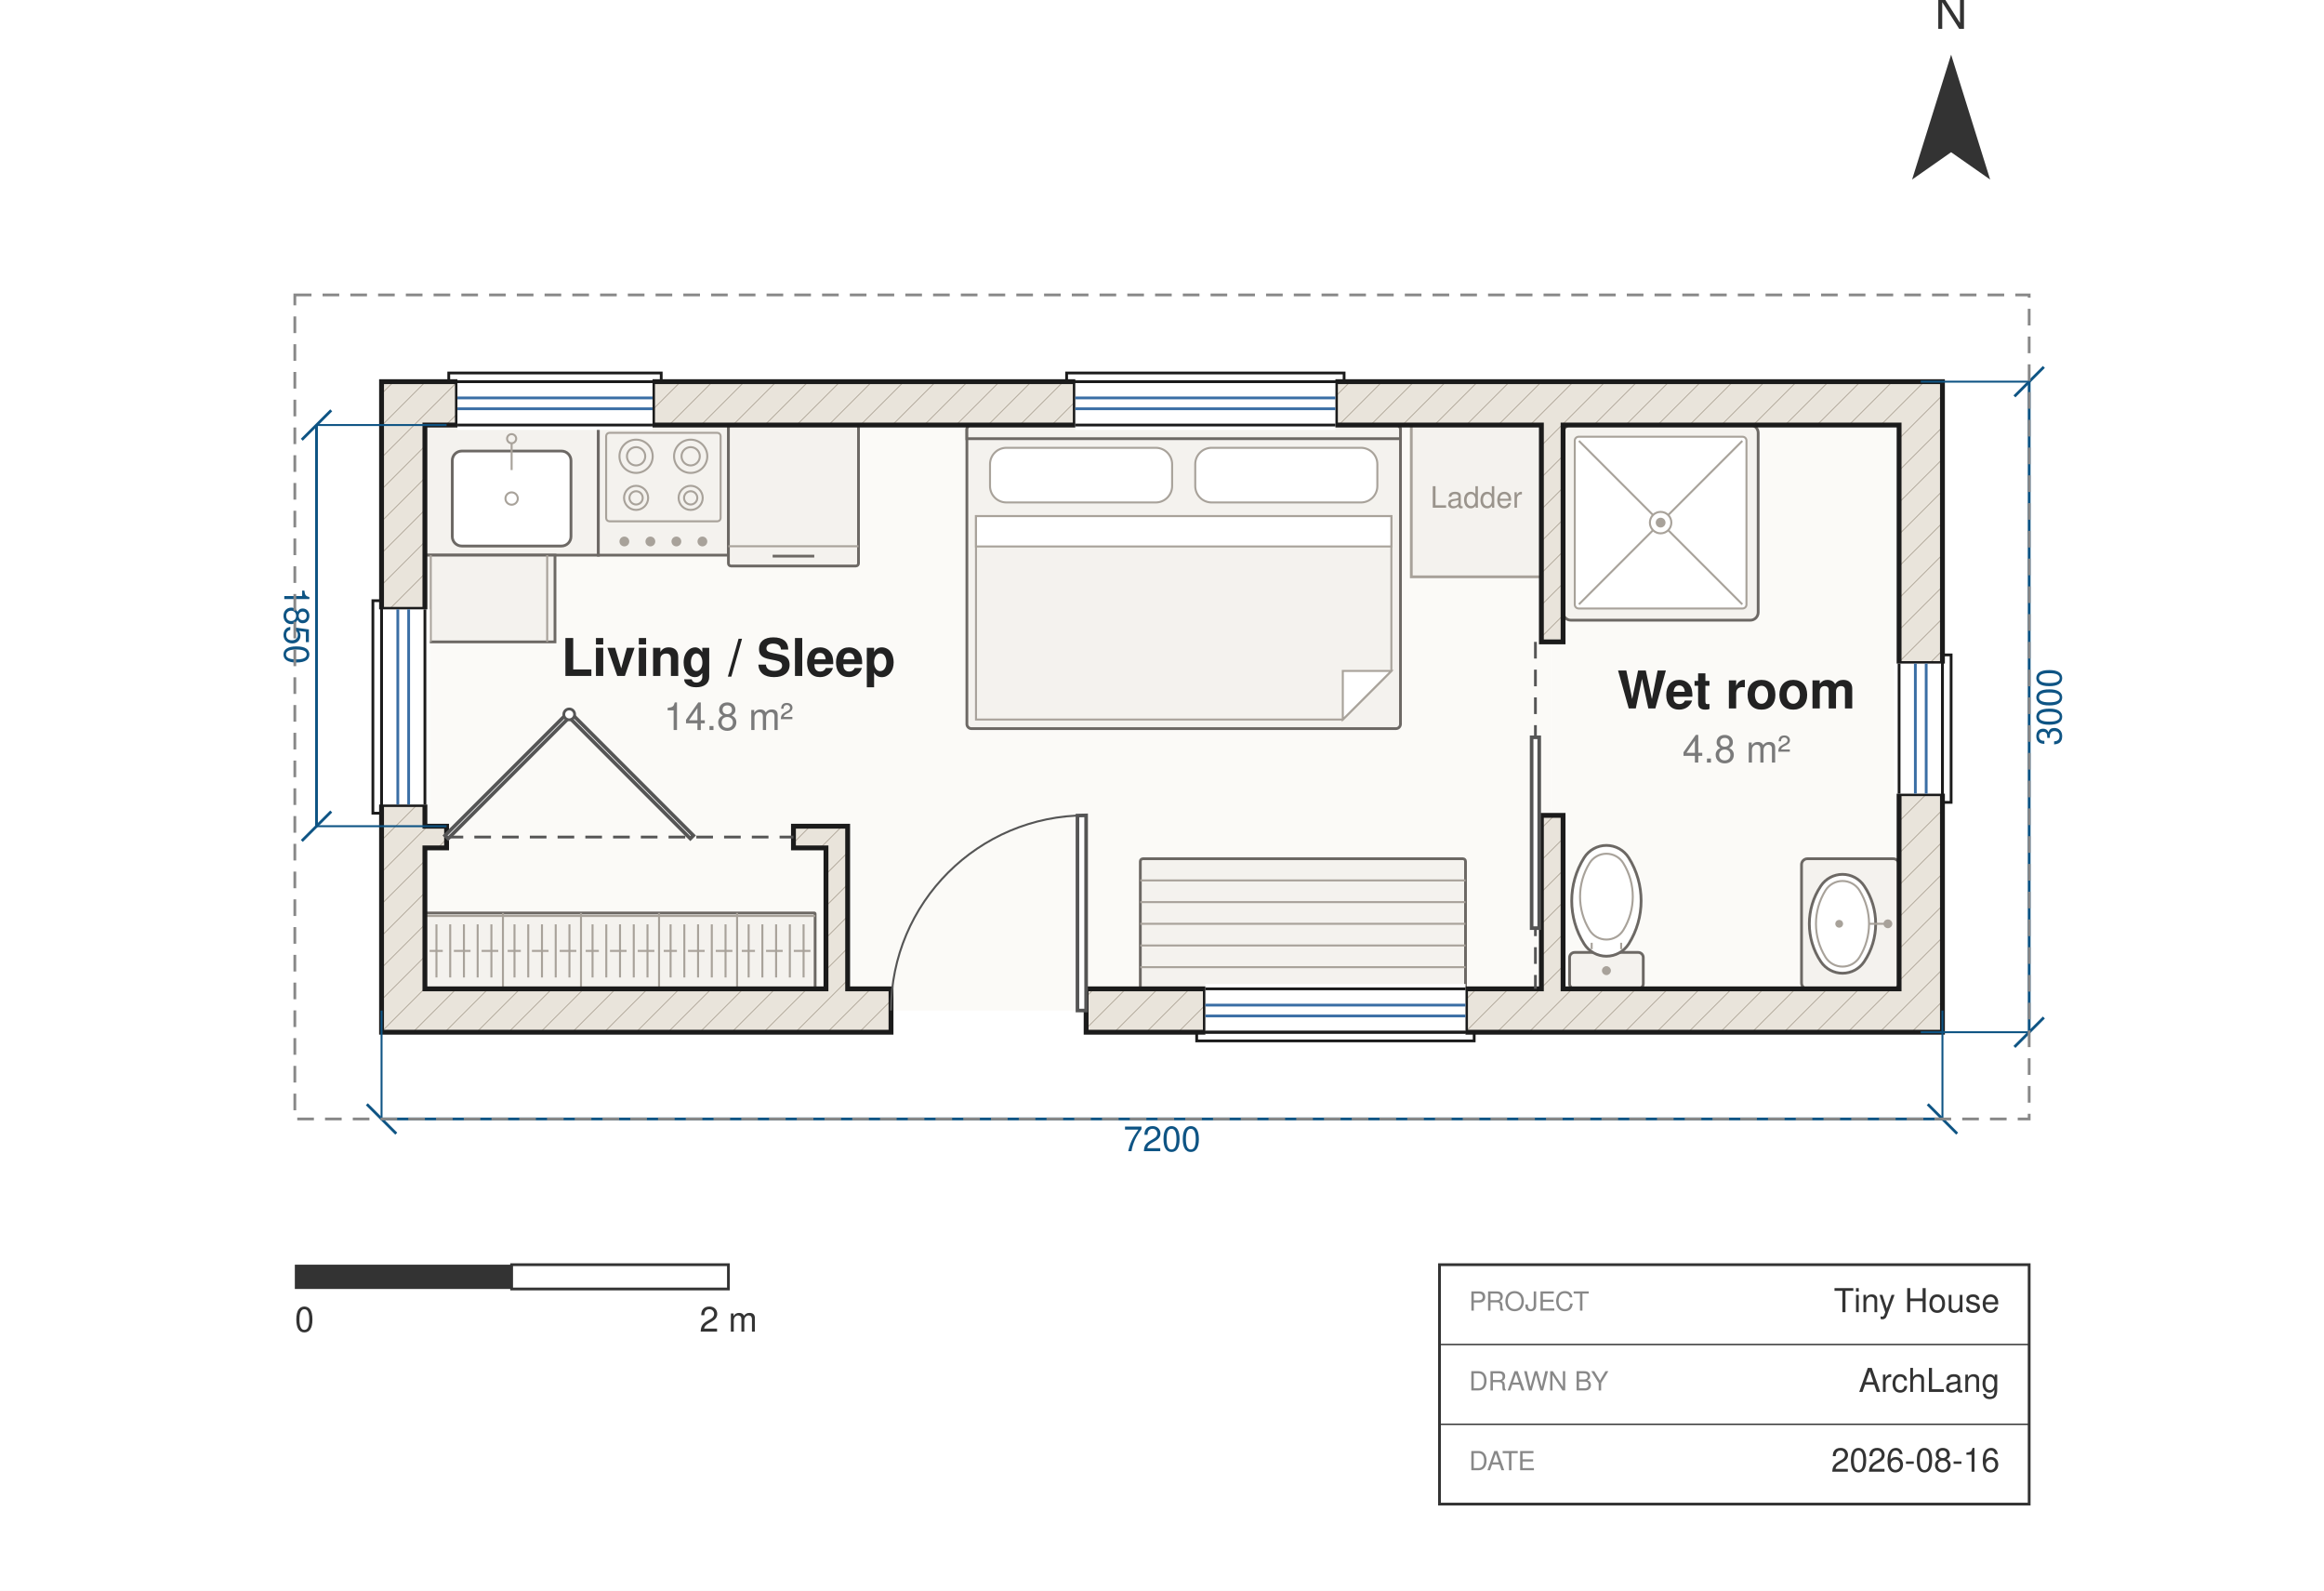
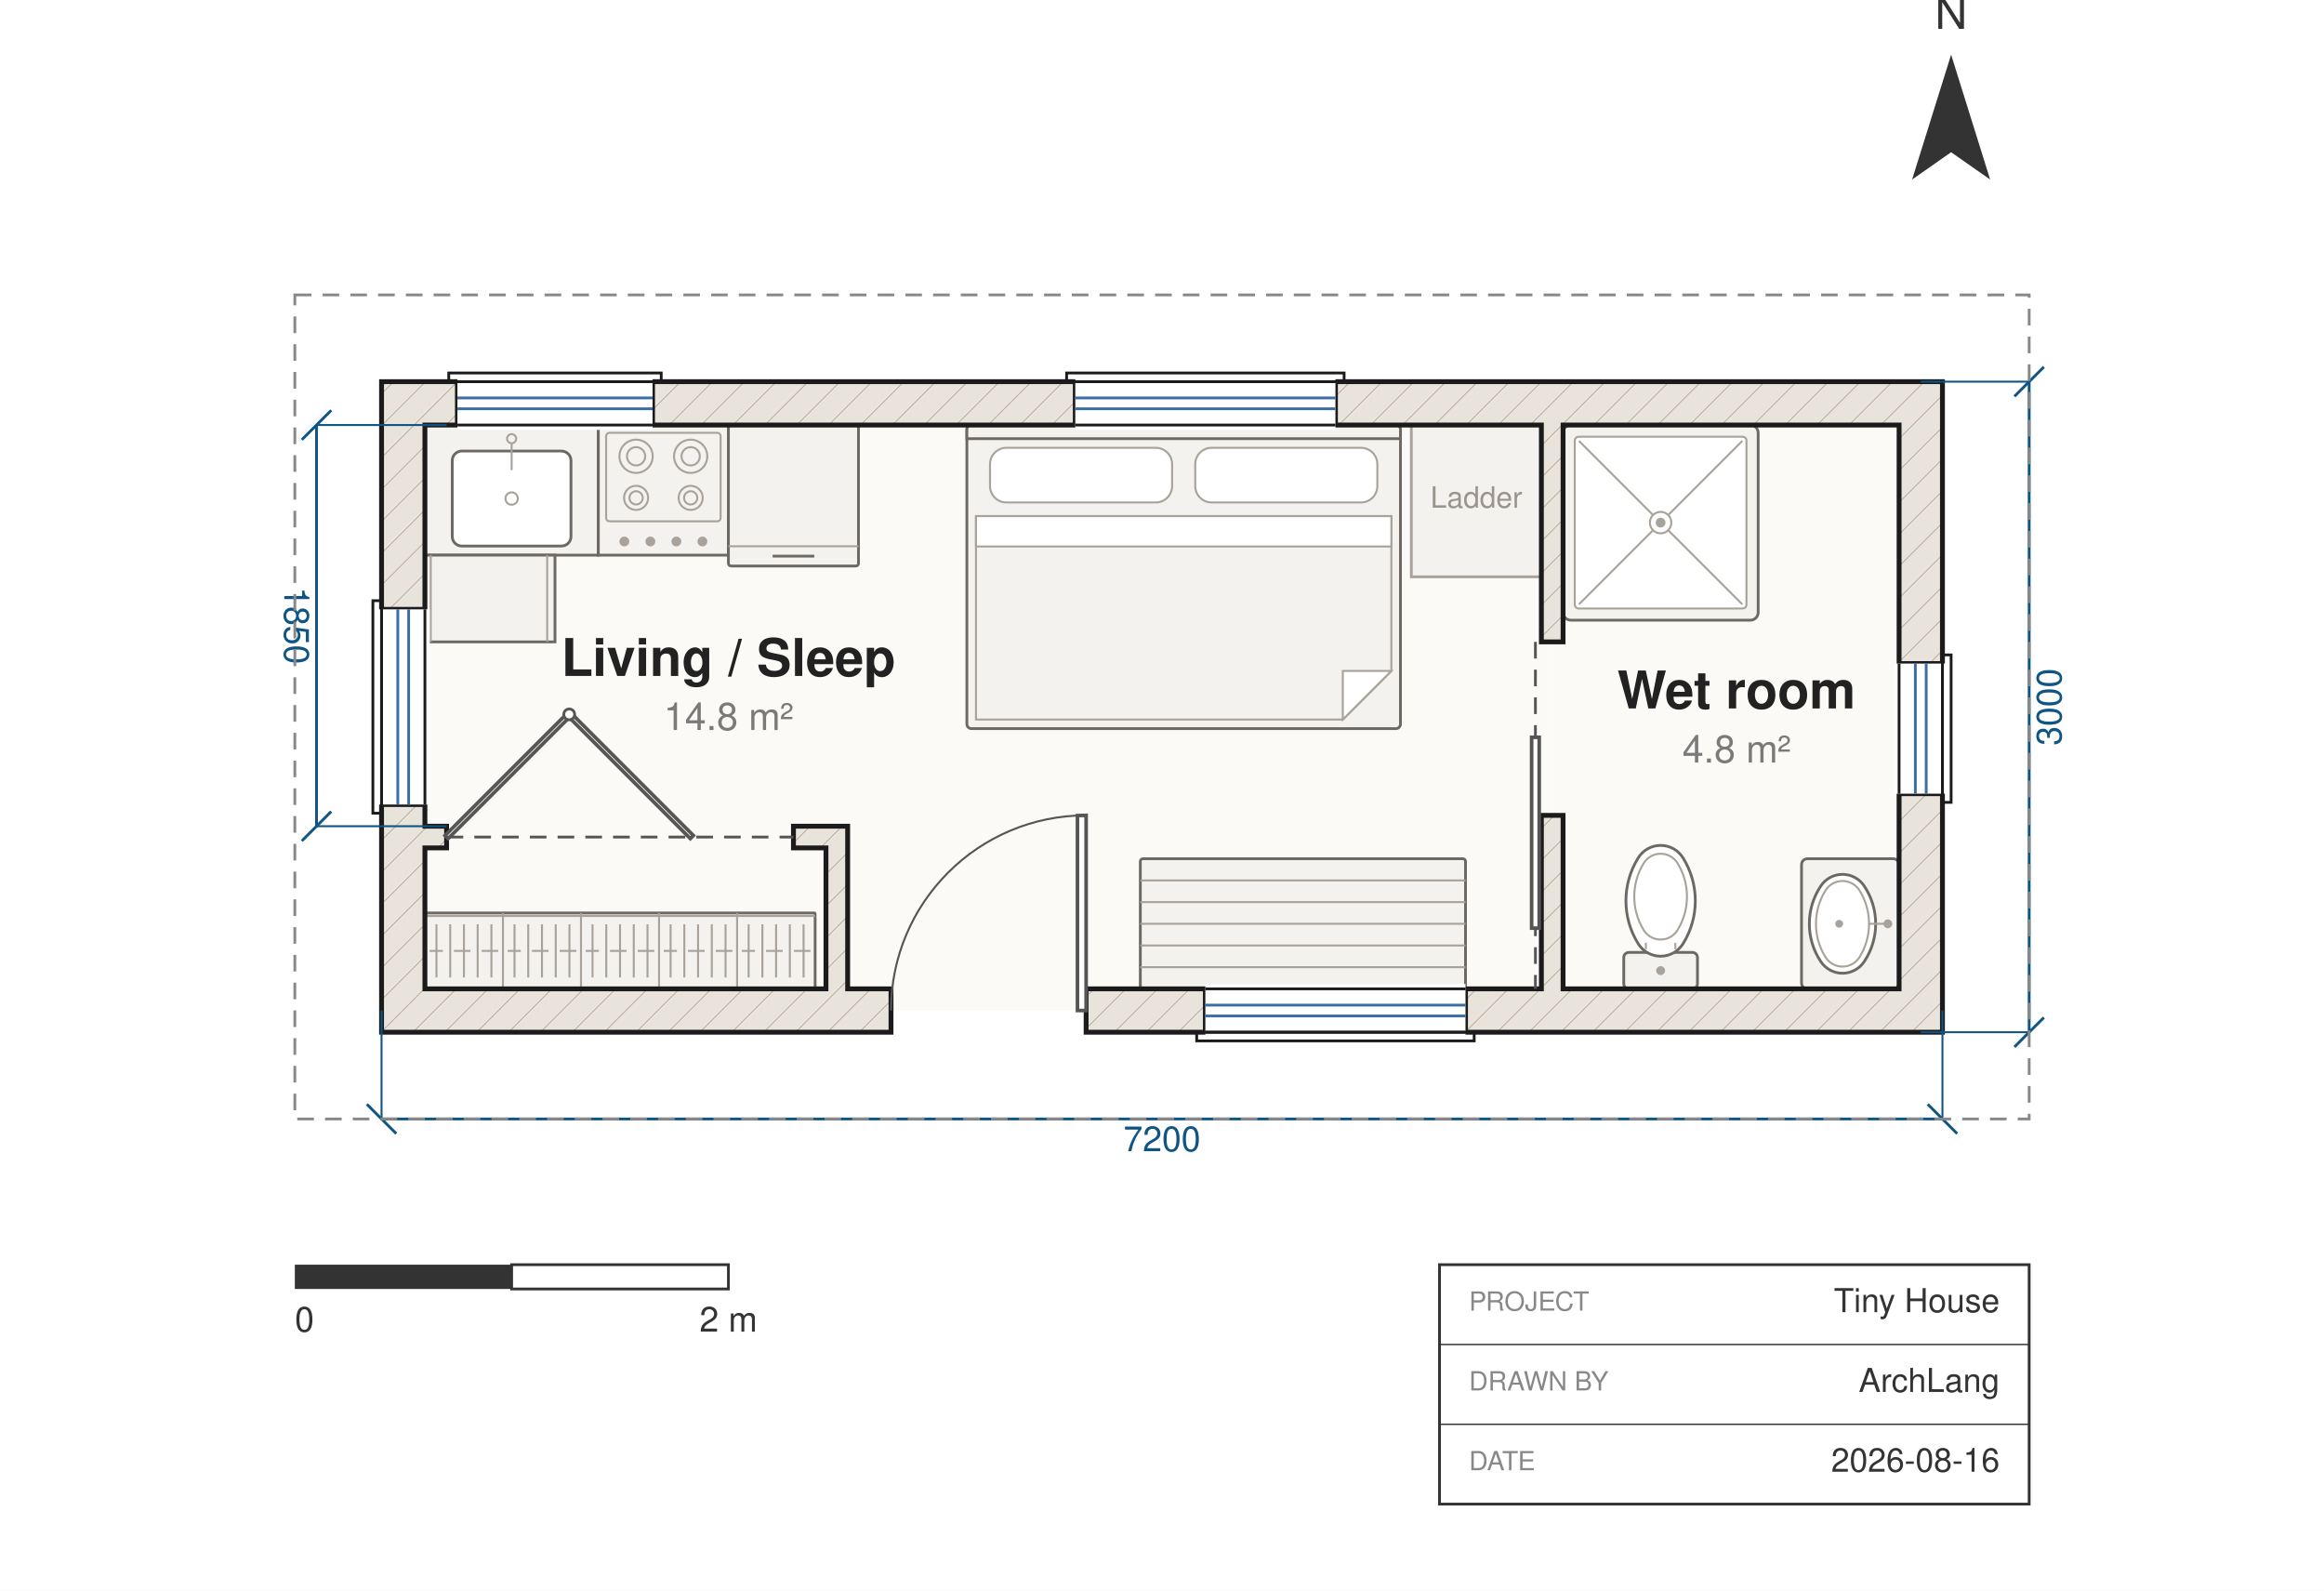
<svg xmlns="http://www.w3.org/2000/svg" viewBox="-1860 -1860 10720 7336" font-family="Helvetica, Arial, sans-serif">
  <defs>
    <pattern id="poche" patternUnits="userSpaceOnUse" width="104" height="104" patternTransform="rotate(45)">
      <rect width="104" height="104" fill="#e9e4db" />
      <line x1="0" y1="0" x2="0" y2="104" stroke="#b9b1a4" stroke-width="8.96" />
    </pattern>
  </defs>
  <rect x="-1860" y="-1860" width="10720" height="7336" fill="#ffffff" />
  <g id="A-FLOR">
    <polygon points="0,0 5300,0 5300,2800 0,2800" fill="#fbfaf7" />
    <polygon points="5300,0 7000,0 7000,2800 5300,2800" fill="#fbfaf7" />
  </g>
  <g id="A-FURN">
    <polygon points="100,100 900,100 900,700 100,700" fill="#f4f2ee" stroke="#6c6864" stroke-width="12.8" />
    <path d="M 270.05,220 L 729.95,220 A 43.8 43.8 0 0 1 773.75,263.8 L 773.75,614.2 A 43.8 43.8 0 0 1 729.95,658 L 270.05,658 A 43.8 43.8 0 0 1 226.25,614.2 L 226.25,263.8 A 43.8 43.8 0 0 1 270.05,220 Z" fill="#ffffff" stroke="#6c6864" stroke-width="12.8" />
    <circle cx="500" cy="439" r="28.47" fill="#ffffff" stroke="#a8a29a" stroke-width="9.24" />
    <circle cx="500" cy="163" r="21" fill="none" stroke="#a8a29a" stroke-width="9.24" />
    <line x1="500" y1="184" x2="500" y2="307.6" stroke="#a8a29a" stroke-width="9.24" />
    <polygon points="900,100 1500,100 1500,700 900,700" fill="#f4f2ee" stroke="#6c6864" stroke-width="12.8" />
    <path d="M 951,136 L 1449,136 A 15 15 0 0 1 1464,151 L 1464,529 A 15 15 0 0 1 1449,544 L 951,544 A 15 15 0 0 1 936,529 L 936,151 A 15 15 0 0 1 951,136 Z" fill="none" stroke="#a8a29a" stroke-width="9.24" />
    <circle cx="1074.12" cy="244.12" r="76.7" fill="none" stroke="#a8a29a" stroke-width="9.24" />
    <circle cx="1074.12" cy="244.12" r="42.19" fill="none" stroke="#a8a29a" stroke-width="9.24" />
    <circle cx="1325.88" cy="244.12" r="76.7" fill="none" stroke="#a8a29a" stroke-width="9.24" />
    <circle cx="1325.88" cy="244.12" r="42.19" fill="none" stroke="#a8a29a" stroke-width="9.24" />
    <circle cx="1074.12" cy="435.88" r="55.61" fill="none" stroke="#a8a29a" stroke-width="9.24" />
    <circle cx="1074.12" cy="435.88" r="30.59" fill="none" stroke="#a8a29a" stroke-width="9.24" />
    <circle cx="1325.88" cy="435.88" r="55.61" fill="none" stroke="#a8a29a" stroke-width="9.24" />
    <circle cx="1325.88" cy="435.88" r="30.59" fill="none" stroke="#a8a29a" stroke-width="9.24" />
    <circle cx="1020" cy="637" r="18" fill="#a8a29a" stroke="#a8a29a" stroke-width="9.24" />
    <circle cx="1140" cy="637" r="18" fill="#a8a29a" stroke="#a8a29a" stroke-width="9.24" />
    <circle cx="1260" cy="637" r="18" fill="#a8a29a" stroke="#a8a29a" stroke-width="9.24" />
    <circle cx="1380" cy="637" r="18" fill="#a8a29a" stroke="#a8a29a" stroke-width="9.24" />
    <path d="M 1512,100 L 2088,100 A 12 12 0 0 1 2100,112 L 2100,738 A 12 12 0 0 1 2088,750 L 1512,750 A 12 12 0 0 1 1500,738 L 1500,112 A 12 12 0 0 1 1512,100 Z" fill="#f4f2ee" stroke="#6c6864" stroke-width="12.8" />
    <line x1="1500" y1="659" x2="2100" y2="659" stroke="#a8a29a" stroke-width="9.24" />
    <line x1="1704" y1="704.5" x2="1896" y2="704.5" stroke="#6c6864" stroke-width="12.8" />
    <polygon points="100,1100 100,700 700,700 700,1100" fill="#f4f2ee" stroke="#6c6864" stroke-width="12.8" />
    <line x1="127" y1="1100" x2="127" y2="700" stroke="#a8a29a" stroke-width="9.24" />
    <line x1="664" y1="1100" x2="664" y2="700" stroke="#a8a29a" stroke-width="9.24" />
    <path d="M 5386,100 L 6214,100 A 36 36 0 0 1 6250,136 L 6250,964 A 36 36 0 0 1 6214,1000 L 5386,1000 A 36 36 0 0 1 5350,964 L 5350,136 A 36 36 0 0 1 5386,100 Z" fill="#f4f2ee" stroke="#6c6864" stroke-width="12.8" />
    <path d="M 5422,154 L 6178,154 A 18 18 0 0 1 6196,172 L 6196,928 A 18 18 0 0 1 6178,946 L 5422,946 A 18 18 0 0 1 5404,928 L 5404,172 A 18 18 0 0 1 5422,154 Z" fill="#ffffff" stroke="#a8a29a" stroke-width="9.24" />
    <line x1="5423.09" y1="173.09" x2="5765" y2="515" stroke="#a8a29a" stroke-width="9.24" />
    <line x1="6176.91" y1="173.09" x2="5835" y2="515" stroke="#a8a29a" stroke-width="9.24" />
    <line x1="6176.91" y1="926.91" x2="5835" y2="585" stroke="#a8a29a" stroke-width="9.24" />
    <line x1="5423.09" y1="926.91" x2="5765" y2="585" stroke="#a8a29a" stroke-width="9.24" />
    <circle cx="5800" cy="550" r="49.5" fill="none" stroke="#a8a29a" stroke-width="9.24" />
    <circle cx="5800" cy="550" r="18" fill="#a8a29a" stroke="#a8a29a" stroke-width="9.24" />
-     <path d="M 5696.48,2700 L 5403.52,2700 A 23.52 23.52 0 0 1 5380,2676.48 L 5380,2555.52 A 23.52 23.52 0 0 1 5403.52,2532 L 5696.48,2532 A 23.52 23.52 0 0 1 5720,2555.52 L 5720,2676.48 A 23.52 23.52 0 0 1 5696.48,2700 Z" fill="#f4f2ee" stroke="#6c6864" stroke-width="12.8" />
-     <path d="M 5550,2038.5 A 121.51 121.51 0 0 1 5652.98,2095.52 A 373.97 373.97 0 0 1 5652.98,2492.48 A 121.51 121.51 0 0 1 5550,2549.5 A 121.51 121.51 0 0 1 5447.02,2492.48 A 373.97 373.97 0 0 1 5447.02,2095.52 A 121.51 121.51 0 0 1 5550,2038.5 Z" fill="#ffffff" stroke="#6c6864" stroke-width="12.8" />
-     <path d="M 5550,2076.9 A 91.53 91.53 0 0 1 5627.99,2120.51 A 294.71 294.71 0 0 1 5627.99,2429.09 A 91.53 91.53 0 0 1 5550,2472.7 A 91.53 91.53 0 0 1 5472.01,2429.09 A 294.71 294.71 0 0 1 5472.01,2120.51 A 91.53 91.53 0 0 1 5550,2076.9 Z" fill="#ffffff" stroke="#a8a29a" stroke-width="9.24" />
-     <line x1="5618" y1="2517.18" x2="5618" y2="2487.52" stroke="#a8a29a" stroke-width="9.24" />
-     <line x1="5482" y1="2517.18" x2="5482" y2="2487.52" stroke="#a8a29a" stroke-width="9.24" />
-     <circle cx="5550" cy="2616" r="16" fill="#a8a29a" stroke="#a8a29a" stroke-width="9.24" />
+     <path d="M 5946.48,2700 L 5653.52,2700 A 23.52 23.52 0 0 1 5630,2676.48 L 5630,2555.52 A 23.52 23.52 0 0 1 5653.52,2532 L 5946.48,2532 A 23.52 23.52 0 0 1 5970,2555.52 L 5970,2676.48 A 23.52 23.52 0 0 1 5946.48,2700 Z" fill="#f4f2ee" stroke="#6c6864" stroke-width="12.8" />
+     <path d="M 5800,2038.5 A 121.51 121.51 0 0 1 5902.98,2095.52 A 373.97 373.97 0 0 1 5902.98,2492.48 A 121.51 121.51 0 0 1 5800,2549.5 A 121.51 121.51 0 0 1 5697.02,2492.48 A 373.97 373.97 0 0 1 5697.02,2095.52 A 121.51 121.51 0 0 1 5800,2038.5 Z" fill="#ffffff" stroke="#6c6864" stroke-width="12.8" />
+     <path d="M 5800,2076.9 A 91.53 91.53 0 0 1 5877.99,2120.51 A 294.71 294.71 0 0 1 5877.99,2429.09 A 91.53 91.53 0 0 1 5800,2472.7 A 91.53 91.53 0 0 1 5722.01,2429.09 A 294.71 294.71 0 0 1 5722.01,2120.51 A 91.53 91.53 0 0 1 5800,2076.9 Z" fill="#ffffff" stroke="#a8a29a" stroke-width="9.24" />
+     <line x1="5868" y1="2517.18" x2="5868" y2="2487.52" stroke="#a8a29a" stroke-width="9.24" />
+     <line x1="5732" y1="2517.18" x2="5732" y2="2487.52" stroke="#a8a29a" stroke-width="9.24" />
+     <circle cx="5800" cy="2616" r="16" fill="#a8a29a" stroke="#a8a29a" stroke-width="9.24" />
    <path d="M 6900,2127 L 6900,2673 A 27 27 0 0 1 6873,2700 L 6477,2700 A 27 27 0 0 1 6450,2673 L 6450,2127 A 27 27 0 0 1 6477,2100 L 6873,2100 A 27 27 0 0 1 6900,2127 Z" fill="#f4f2ee" stroke="#6c6864" stroke-width="12.8" />
    <path d="M 6639,2628 A 120.17 120.17 0 0 1 6539.21,2574.79 A 313.68 313.68 0 0 1 6539.21,2225.21 A 120.17 120.17 0 0 1 6639,2172 A 120.17 120.17 0 0 1 6738.79,2225.21 A 313.68 313.68 0 0 1 6738.79,2574.79 A 120.17 120.17 0 0 1 6639,2628 Z" fill="#ffffff" stroke="#6c6864" stroke-width="12.8" />
    <path d="M 6639,2597.4 A 92.52 92.52 0 0 1 6560.37,2553.63 A 291.54 291.54 0 0 1 6560.37,2246.37 A 92.52 92.52 0 0 1 6639,2202.6 A 92.52 92.52 0 0 1 6717.63,2246.37 A 291.54 291.54 0 0 1 6717.63,2553.63 A 92.52 92.52 0 0 1 6639,2597.4 Z" fill="#ffffff" stroke="#a8a29a" stroke-width="9.24" />
    <circle cx="6848.25" cy="2400" r="15.75" fill="#a8a29a" stroke="#a8a29a" stroke-width="9.24" />
    <line x1="6848.25" y1="2400" x2="6760.5" y2="2400" stroke="#a8a29a" stroke-width="9.24" />
    <circle cx="6623.7" cy="2400" r="13.5" fill="#a8a29a" stroke="#a8a29a" stroke-width="9.24" />
    <path d="M 2621,100 L 4579,100 A 21 21 0 0 1 4600,121 L 4600,1479 A 21 21 0 0 1 4579,1500 L 2621,1500 A 21 21 0 0 1 2600,1479 L 2600,121 A 21 21 0 0 1 2621,100 Z" fill="#f4f2ee" stroke="#6c6864" stroke-width="12.8" />
    <path d="M 2621,100 L 4579,100 A 21 21 0 0 1 4600,121 L 4600,163 L 2600,163 L 2600,121 A 21 21 0 0 1 2621,100 Z" fill="#f4f2ee" stroke="#6c6864" stroke-width="12.8" />
    <path d="M 2782.27,205 L 3471.07,205 A 75.6 75.6 0 0 1 3546.67,280.6 L 3546.67,381.4 A 75.6 75.6 0 0 1 3471.07,457 L 2782.27,457 A 75.6 75.6 0 0 1 2706.67,381.4 L 2706.67,280.6 A 75.6 75.6 0 0 1 2782.27,205 Z" fill="#ffffff" stroke="#a8a29a" stroke-width="9.24" />
    <path d="M 3728.93,205 L 4417.73,205 A 75.6 75.6 0 0 1 4493.33,280.6 L 4493.33,381.4 A 75.6 75.6 0 0 1 4417.73,457 L 3728.93,457 A 75.6 75.6 0 0 1 3653.33,381.4 L 3653.33,280.6 A 75.6 75.6 0 0 1 3728.93,205 Z" fill="#ffffff" stroke="#a8a29a" stroke-width="9.24" />
    <polygon points="2642,520 4558,520 4558,1234 4334,1458 2642,1458" fill="#f4f2ee" stroke="#a8a29a" stroke-width="9.24" />
    <polygon points="2642,520 4558,520 4558,660 2642,660" fill="#ffffff" stroke="#a8a29a" stroke-width="9.24" />
    <polygon points="4558,1234 4334,1458 4334,1234" fill="#ffffff" stroke="#a8a29a" stroke-width="9.24" />
    <path d="M 3412,2100 L 4888,2100 A 12 12 0 0 1 4900,2112 L 4900,2688 A 12 12 0 0 1 4888,2700 L 3412,2700 A 12 12 0 0 1 3400,2688 L 3400,2112 A 12 12 0 0 1 3412,2100 Z" fill="#f4f2ee" stroke="#6c6864" stroke-width="12.8" />
    <line x1="3400" y1="2200" x2="4900" y2="2200" stroke="#a8a29a" stroke-width="9.24" />
    <line x1="3400" y1="2300" x2="4900" y2="2300" stroke="#a8a29a" stroke-width="9.24" />
    <line x1="3400" y1="2400" x2="4900" y2="2400" stroke="#a8a29a" stroke-width="9.24" />
    <line x1="3400" y1="2500" x2="4900" y2="2500" stroke="#a8a29a" stroke-width="9.24" />
    <line x1="3400" y1="2600" x2="4900" y2="2600" stroke="#a8a29a" stroke-width="9.24" />
    <path d="M 1896.5,2700 L 103.5,2700 A 3.5 3.5 0 0 1 100,2696.5 L 100,2353.5 A 3.5 3.5 0 0 1 103.5,2350 L 1896.5,2350 A 3.5 3.5 0 0 1 1900,2353.5 L 1900,2696.5 A 3.5 3.5 0 0 1 1896.5,2700 Z" fill="#f4f2ee" stroke="#6c6864" stroke-width="12.8" />
    <line x1="1900" y1="2364" x2="100" y2="2364" stroke="#a8a29a" stroke-width="9.24" />
    <line x1="1540" y1="2700" x2="1540" y2="2350" stroke="#a8a29a" stroke-width="9.24" />
    <line x1="1180" y1="2700" x2="1180" y2="2350" stroke="#a8a29a" stroke-width="9.24" />
    <line x1="820" y1="2700" x2="820" y2="2350" stroke="#a8a29a" stroke-width="9.24" />
    <line x1="460" y1="2700" x2="460" y2="2350" stroke="#a8a29a" stroke-width="9.24" />
    <line x1="1878.4" y1="2525" x2="1561.6" y2="2525" stroke="#a8a29a" stroke-width="9.24" stroke-dasharray="76.8 51.2" />
    <line x1="1846.72" y1="2647.5" x2="1846.72" y2="2402.5" stroke="#a8a29a" stroke-width="9.24" />
    <line x1="1783.36" y1="2647.5" x2="1783.36" y2="2402.5" stroke="#a8a29a" stroke-width="9.24" />
    <line x1="1720" y1="2647.5" x2="1720" y2="2402.5" stroke="#a8a29a" stroke-width="9.24" />
    <line x1="1656.64" y1="2647.5" x2="1656.64" y2="2402.5" stroke="#a8a29a" stroke-width="9.24" />
    <line x1="1593.28" y1="2647.5" x2="1593.28" y2="2402.5" stroke="#a8a29a" stroke-width="9.24" />
    <line x1="1518.4" y1="2525" x2="1201.6" y2="2525" stroke="#a8a29a" stroke-width="9.24" stroke-dasharray="76.8 51.2" />
    <line x1="1486.72" y1="2647.5" x2="1486.72" y2="2402.5" stroke="#a8a29a" stroke-width="9.24" />
    <line x1="1423.36" y1="2647.5" x2="1423.36" y2="2402.5" stroke="#a8a29a" stroke-width="9.24" />
    <line x1="1360" y1="2647.5" x2="1360" y2="2402.5" stroke="#a8a29a" stroke-width="9.24" />
    <line x1="1296.64" y1="2647.5" x2="1296.64" y2="2402.5" stroke="#a8a29a" stroke-width="9.24" />
    <line x1="1233.28" y1="2647.5" x2="1233.28" y2="2402.5" stroke="#a8a29a" stroke-width="9.24" />
    <line x1="1158.4" y1="2525" x2="841.6" y2="2525" stroke="#a8a29a" stroke-width="9.24" stroke-dasharray="76.8 51.2" />
    <line x1="1126.72" y1="2647.5" x2="1126.72" y2="2402.5" stroke="#a8a29a" stroke-width="9.24" />
    <line x1="1063.36" y1="2647.5" x2="1063.36" y2="2402.5" stroke="#a8a29a" stroke-width="9.24" />
    <line x1="1000" y1="2647.5" x2="1000" y2="2402.5" stroke="#a8a29a" stroke-width="9.24" />
    <line x1="936.64" y1="2647.5" x2="936.64" y2="2402.5" stroke="#a8a29a" stroke-width="9.24" />
    <line x1="873.28" y1="2647.5" x2="873.28" y2="2402.5" stroke="#a8a29a" stroke-width="9.24" />
    <line x1="798.4" y1="2525" x2="481.6" y2="2525" stroke="#a8a29a" stroke-width="9.24" stroke-dasharray="76.8 51.2" />
    <line x1="766.72" y1="2647.5" x2="766.72" y2="2402.5" stroke="#a8a29a" stroke-width="9.24" />
    <line x1="703.36" y1="2647.5" x2="703.36" y2="2402.5" stroke="#a8a29a" stroke-width="9.24" />
    <line x1="640" y1="2647.5" x2="640" y2="2402.5" stroke="#a8a29a" stroke-width="9.24" />
    <line x1="576.64" y1="2647.5" x2="576.64" y2="2402.5" stroke="#a8a29a" stroke-width="9.24" />
    <line x1="513.28" y1="2647.5" x2="513.28" y2="2402.5" stroke="#a8a29a" stroke-width="9.24" />
    <line x1="438.4" y1="2525" x2="121.6" y2="2525" stroke="#a8a29a" stroke-width="9.24" stroke-dasharray="76.8 51.2" />
    <line x1="406.72" y1="2647.5" x2="406.72" y2="2402.5" stroke="#a8a29a" stroke-width="9.24" />
    <line x1="343.36" y1="2647.5" x2="343.36" y2="2402.5" stroke="#a8a29a" stroke-width="9.24" />
    <line x1="280" y1="2647.5" x2="280" y2="2402.5" stroke="#a8a29a" stroke-width="9.24" />
    <line x1="216.64" y1="2647.5" x2="216.64" y2="2402.5" stroke="#a8a29a" stroke-width="9.24" />
    <line x1="153.28" y1="2647.5" x2="153.28" y2="2402.5" stroke="#a8a29a" stroke-width="9.24" />
    <polygon points="4650,100 5250,100 5250,800 4650,800" fill="#f4f2ee" stroke="#a8a29a" stroke-width="12.8" />
    <text x="4950" y="450" font-size="136" fill="#9a948c" text-anchor="middle" dominant-baseline="central">Ladder</text>
  </g>
  <g id="A-WALL">
    <path d="M -100,-100 L 250,-100 L 250,100 L 100,100 L 100,950 L -100,950 Z M -100,1850 L 100,1850 L 100,1950 L 200,1950 L 200,2050 L 100,2050 L 100,2700 L 1950,2700 L 1950,2050 L 1800,2050 L 1800,1950 L 2050,1950 L 2050,2700 L 2250,2700 L 2250,2900 L -100,2900 Z M 1150,-100 L 3100,-100 L 3100,100 L 1150,100 Z M 3150,2700 L 3700,2700 L 3700,2900 L 3150,2900 Z M 4300,-100 L 7100,-100 L 7100,1200 L 6900,1200 L 6900,100 L 5350,100 L 5350,1100 L 5250,1100 L 5250,100 L 4300,100 Z M 4900,2700 L 5250,2700 L 5250,1900 L 5350,1900 L 5350,2700 L 6900,2700 L 6900,1800 L 7100,1800 L 7100,2900 L 4900,2900 Z" fill="url(#poche)" fill-rule="nonzero" />
    <path d="M -100,-100 L 250,-100 L 250,100 L 100,100 L 100,950 L -100,950 Z M -100,1850 L 100,1850 L 100,1950 L 200,1950 L 200,2050 L 100,2050 L 100,2700 L 1950,2700 L 1950,2050 L 1800,2050 L 1800,1950 L 2050,1950 L 2050,2700 L 2250,2700 L 2250,2900 L -100,2900 Z M 1150,-100 L 3100,-100 L 3100,100 L 1150,100 Z M 3150,2700 L 3700,2700 L 3700,2900 L 3150,2900 Z M 4300,-100 L 7100,-100 L 7100,1200 L 6900,1200 L 6900,100 L 5350,100 L 5350,1100 L 5250,1100 L 5250,100 L 4300,100 Z M 4900,2700 L 5250,2700 L 5250,1900 L 5350,1900 L 5350,2700 L 6900,2700 L 6900,1800 L 7100,1800 L 7100,2900 L 4900,2900 Z" fill="none" stroke="#1b1b1b" stroke-width="22.4" stroke-linejoin="miter" stroke-miterlimit="4" />
  </g>
  <g id="A-DOOR">
    <polygon points="3150,2700 2250,2700 2250,2900 3150,2900" fill="none" />
    <polygon points="3150,2800 3150,1900 3110,1900.89 3110,2800" fill="#ffffff" stroke="#555555" stroke-width="16.64" />
    <path d="M 3150,1900 A 900 900 0 0 0 2250,2800" fill="none" stroke="#555555" stroke-width="9.24" />
    <polygon points="5250,1100 5250,1900 5350,1900 5350,1100" fill="none" />
    <line x1="5222.5" y1="1100" x2="5222.5" y2="2700" stroke="#555555" stroke-width="12.8" stroke-dasharray="76.8 51.2" />
    <polygon points="5240,1540 5240,2420 5205,2420 5205,1540" fill="#ffffff" stroke="#555555" stroke-width="16.64" />
    <polygon points="200,2050 1800,2050 1800,1950 200,1950" fill="none" />
    <line x1="200" y1="2000" x2="1800" y2="2000" stroke="#555555" stroke-width="12.8" stroke-dasharray="76.8 51.2" />
    <polygon points="192.93,1992.93 758.61,1427.24 772.76,1441.39 207.07,2007.07" fill="#ffffff" stroke="#555555" stroke-width="16.64" />
    <polygon points="772.76,1427.24 1338.44,1992.93 1324.3,2007.07 758.61,1441.39" fill="#ffffff" stroke="#555555" stroke-width="16.64" />
    <circle cx="765.69" cy="1434.31" r="25" fill="#ffffff" stroke="#555555" stroke-width="12.8" />
  </g>
  <g id="A-GLAZ">
    <polygon points="250,122.4 1150,122.4 1150,-122.4 250,-122.4" fill="#ffffff" />
    <line x1="250" y1="100" x2="1150" y2="100" stroke="#1b1b1b" stroke-width="12.8" />
    <line x1="250" y1="-100" x2="1150" y2="-100" stroke="#1b1b1b" stroke-width="12.8" />
    <line x1="250" y1="25" x2="1150" y2="25" stroke="#3a6ea5" stroke-width="12.8" />
    <line x1="250" y1="-25" x2="1150" y2="-25" stroke="#3a6ea5" stroke-width="12.8" />
    <polygon points="210,-100 210,-140 1190,-140 1190,-100" fill="none" stroke="#1b1b1b" stroke-width="12.8" />
    <polygon points="3100,122.4 4300,122.4 4300,-122.4 3100,-122.4" fill="#ffffff" />
    <line x1="3100" y1="100" x2="4300" y2="100" stroke="#1b1b1b" stroke-width="12.8" />
    <line x1="3100" y1="-100" x2="4300" y2="-100" stroke="#1b1b1b" stroke-width="12.8" />
    <line x1="3100" y1="25" x2="4300" y2="25" stroke="#3a6ea5" stroke-width="12.8" />
    <line x1="3100" y1="-25" x2="4300" y2="-25" stroke="#3a6ea5" stroke-width="12.8" />
    <polygon points="3060,-100 3060,-140 4340,-140 4340,-100" fill="none" stroke="#1b1b1b" stroke-width="12.8" />
    <polygon points="122.4,1850 122.4,950 -122.4,950 -122.4,1850" fill="#ffffff" />
    <line x1="100" y1="1850" x2="100" y2="950" stroke="#1b1b1b" stroke-width="12.8" />
    <line x1="-100" y1="1850" x2="-100" y2="950" stroke="#1b1b1b" stroke-width="12.8" />
    <line x1="25" y1="1850" x2="25" y2="950" stroke="#3a6ea5" stroke-width="12.8" />
    <line x1="-25" y1="1850" x2="-25" y2="950" stroke="#3a6ea5" stroke-width="12.8" />
    <polygon points="-100,1890 -140,1890 -140,910 -100,910" fill="none" stroke="#1b1b1b" stroke-width="12.8" />
    <polygon points="4900,2677.6 3700,2677.6 3700,2922.4 4900,2922.4" fill="#ffffff" />
    <line x1="4900" y1="2700" x2="3700" y2="2700" stroke="#1b1b1b" stroke-width="12.8" />
    <line x1="4900" y1="2900" x2="3700" y2="2900" stroke="#1b1b1b" stroke-width="12.8" />
    <line x1="4900" y1="2775" x2="3700" y2="2775" stroke="#3a6ea5" stroke-width="12.8" />
    <line x1="4900" y1="2825" x2="3700" y2="2825" stroke="#3a6ea5" stroke-width="12.8" />
    <polygon points="4940,2900 4940,2940 3660,2940 3660,2900" fill="none" stroke="#1b1b1b" stroke-width="12.8" />
    <polygon points="6877.6,1200 6877.6,1800 7122.4,1800 7122.4,1200" fill="#ffffff" />
    <line x1="6900" y1="1200" x2="6900" y2="1800" stroke="#1b1b1b" stroke-width="12.8" />
    <line x1="7100" y1="1200" x2="7100" y2="1800" stroke="#1b1b1b" stroke-width="12.8" />
    <line x1="6975" y1="1200" x2="6975" y2="1800" stroke="#3a6ea5" stroke-width="12.8" />
    <line x1="7025" y1="1200" x2="7025" y2="1800" stroke="#3a6ea5" stroke-width="12.8" />
    <polygon points="7100,1160 7140,1160 7140,1840 7100,1840" fill="none" stroke="#1b1b1b" stroke-width="12.8" />
  </g>
  <g id="A-ANNO-TEXT">
    <text x="1500" y="1202" font-size="240" fill="#222222" text-anchor="middle" dominant-baseline="central" font-weight="600">Living / Sleep</text>
    <text x="1500" y="1466" font-size="176" fill="#7a7a7a" text-anchor="middle" dominant-baseline="central">14.8 m²</text>
    <text x="6150" y="1352" font-size="240" fill="#222222" text-anchor="middle" dominant-baseline="central" font-weight="600">Wet room</text>
    <text x="6150" y="1616" font-size="176" fill="#7a7a7a" text-anchor="middle" dominant-baseline="central">4.8 m²</text>
  </g>
  <g id="A-ANNO-DIMS">
    <line x1="200" y1="100" x2="-400" y2="100" stroke="#0E5484" stroke-width="8.96" />
    <line x1="200" y1="1950" x2="-400" y2="1950" stroke="#0E5484" stroke-width="8.96" />
    <line x1="-400" y1="100" x2="-400" y2="1950" stroke="#0E5484" stroke-width="12.8" />
    <line x1="-467.88" y1="167.88" x2="-332.12" y2="32.12" stroke="#0E5484" stroke-width="12.8" />
    <line x1="-467.88" y1="2017.88" x2="-332.12" y2="1882.12" stroke="#0E5484" stroke-width="12.8" />
    <text x="-512" y="1025" font-size="160" fill="#0E5484" text-anchor="middle" dominant-baseline="central" transform="rotate(90 -512 1025)">1850</text>
    <line x1="-100" y1="2800" x2="-100" y2="3300" stroke="#0E5484" stroke-width="8.96" />
    <line x1="7100" y1="2800" x2="7100" y2="3300" stroke="#0E5484" stroke-width="8.96" />
    <line x1="-100" y1="3300" x2="7100" y2="3300" stroke="#0E5484" stroke-width="12.8" />
    <line x1="-32.12" y1="3367.88" x2="-167.88" y2="3232.12" stroke="#0E5484" stroke-width="12.8" />
    <line x1="7167.88" y1="3367.88" x2="7032.12" y2="3232.12" stroke="#0E5484" stroke-width="12.8" />
    <text x="3500" y="3412" font-size="160" fill="#0E5484" text-anchor="middle" dominant-baseline="central" transform="rotate(0 3500 3412)">7200</text>
    <line x1="7000" y1="2900" x2="7500" y2="2900" stroke="#0E5484" stroke-width="8.96" />
    <line x1="7000" y1="-100" x2="7500" y2="-100" stroke="#0E5484" stroke-width="8.96" />
    <line x1="7500" y1="2900" x2="7500" y2="-100" stroke="#0E5484" stroke-width="12.8" />
    <line x1="7567.88" y1="2832.12" x2="7432.12" y2="2967.88" stroke="#0E5484" stroke-width="12.8" />
    <line x1="7567.88" y1="-167.88" x2="7432.12" y2="-32.12" stroke="#0E5484" stroke-width="12.8" />
    <text x="7612" y="1400" font-size="160" fill="#0E5484" text-anchor="middle" dominant-baseline="central" transform="rotate(-90 7612 1400)">3000</text>
  </g>
  <g id="A-ROOF">
    <polygon points="-500,-500 7500,-500 7500,3300 -500,3300" fill="none" stroke="#888888" stroke-width="12.8" stroke-dasharray="76.8 51.2" />
  </g>
  <g>
    <polygon points="7140,-1608 6960,-1032 7140,-1158 7320,-1032" fill="#333333" transform="rotate(0 7140 -1248)" />
    <text x="7140" y="-1774.4" font-size="208" fill="#333333" text-anchor="middle" dominant-baseline="central">N</text>
  </g>
  <g>
    <rect x="-500" y="3972" width="1000" height="112" fill="#333333" />
    <rect x="500" y="3972" width="1000" height="112" fill="none" stroke="#333333" stroke-width="12.8" />
    <text x="-500" y="4244" font-size="160" fill="#333333" text-anchor="start" dominant-baseline="central">0</text>
    <text x="1500" y="4244" font-size="160" fill="#333333" text-anchor="middle" dominant-baseline="central">2 m</text>
  </g>
  <g>
    <rect x="4780" y="3972" width="2720" height="1104" fill="none" stroke="#333333" stroke-width="12.8" />
    <text x="4916" y="4156" font-size="121.6" fill="#888888" dominant-baseline="central">PROJECT</text>
    <text x="7364" y="4156" font-size="152" fill="#333333" text-anchor="end" dominant-baseline="central">Tiny House</text>
    <text x="4916" y="4524" font-size="121.6" fill="#888888" dominant-baseline="central">DRAWN BY</text>
    <text x="7364" y="4524" font-size="152" fill="#333333" text-anchor="end" dominant-baseline="central">ArchLang</text>
    <line x1="4780" y1="4340" x2="7500" y2="4340" stroke="#333333" stroke-width="6.4" />
    <text x="4916" y="4892" font-size="121.6" fill="#888888" dominant-baseline="central">DATE</text>
    <text x="7364" y="4892" font-size="152" fill="#333333" text-anchor="end" dominant-baseline="central">2026-08-16</text>
    <line x1="4780" y1="4708" x2="7500" y2="4708" stroke="#333333" stroke-width="6.4" />
  </g>
</svg>
